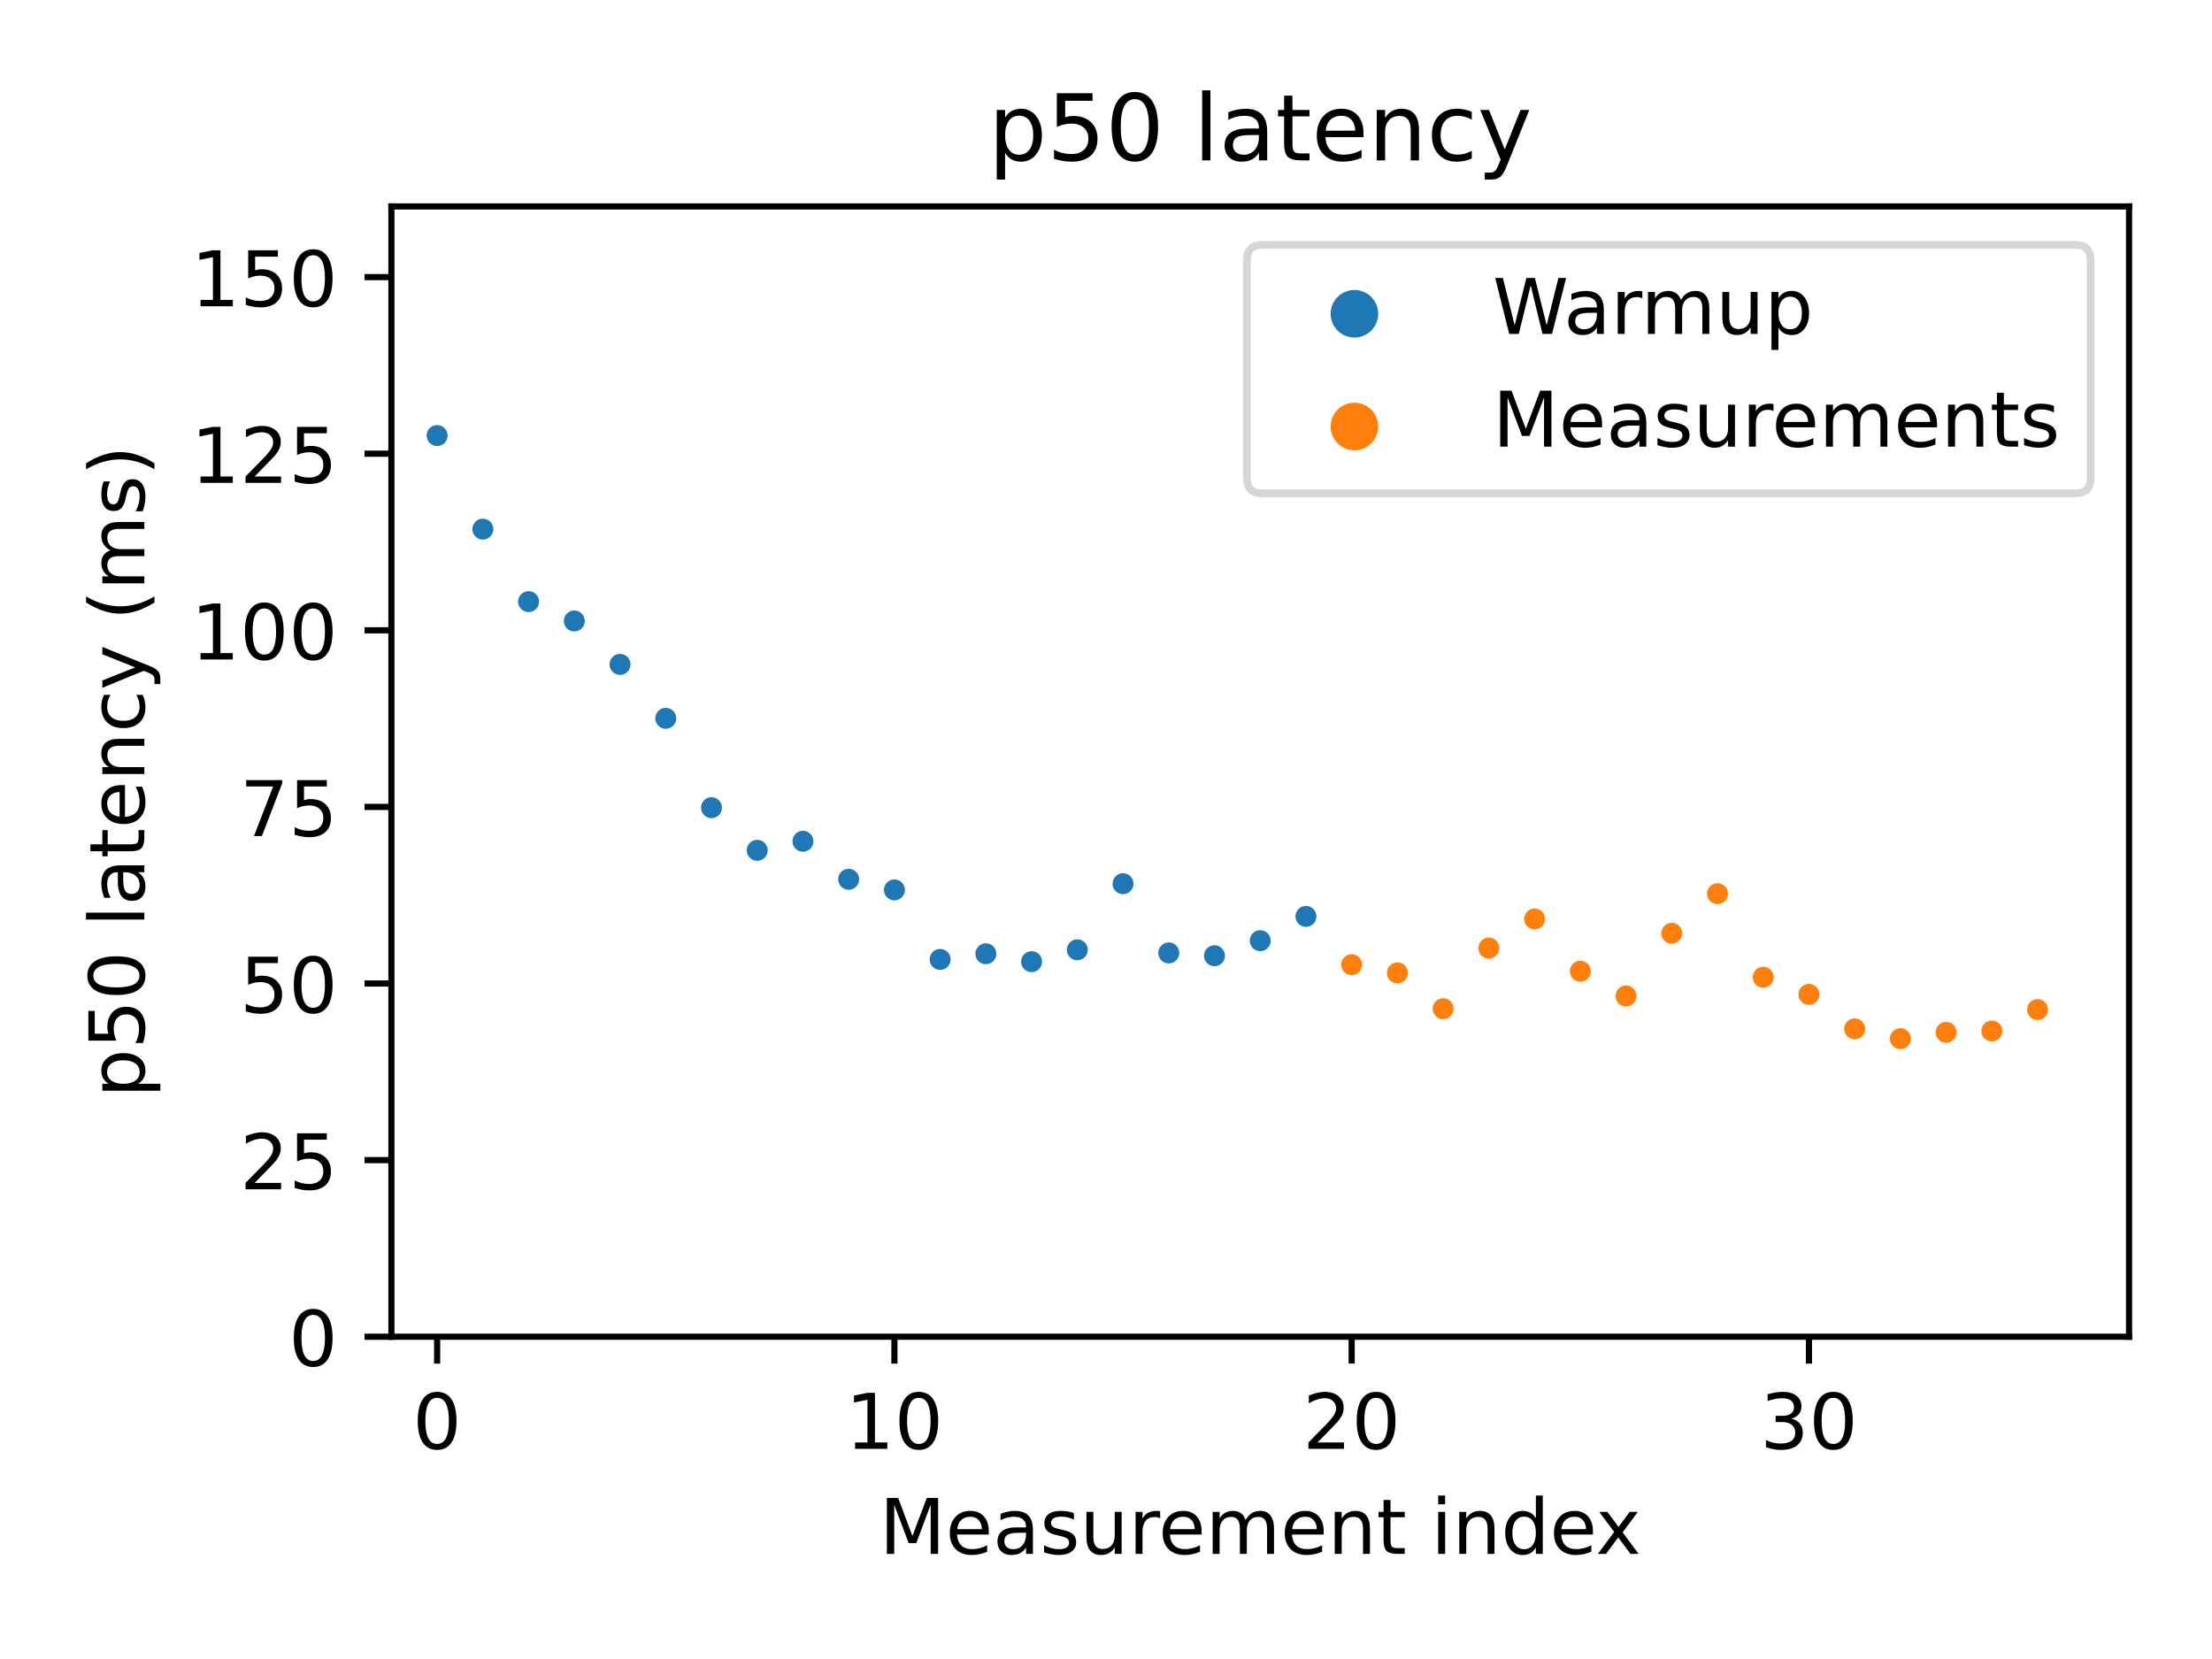
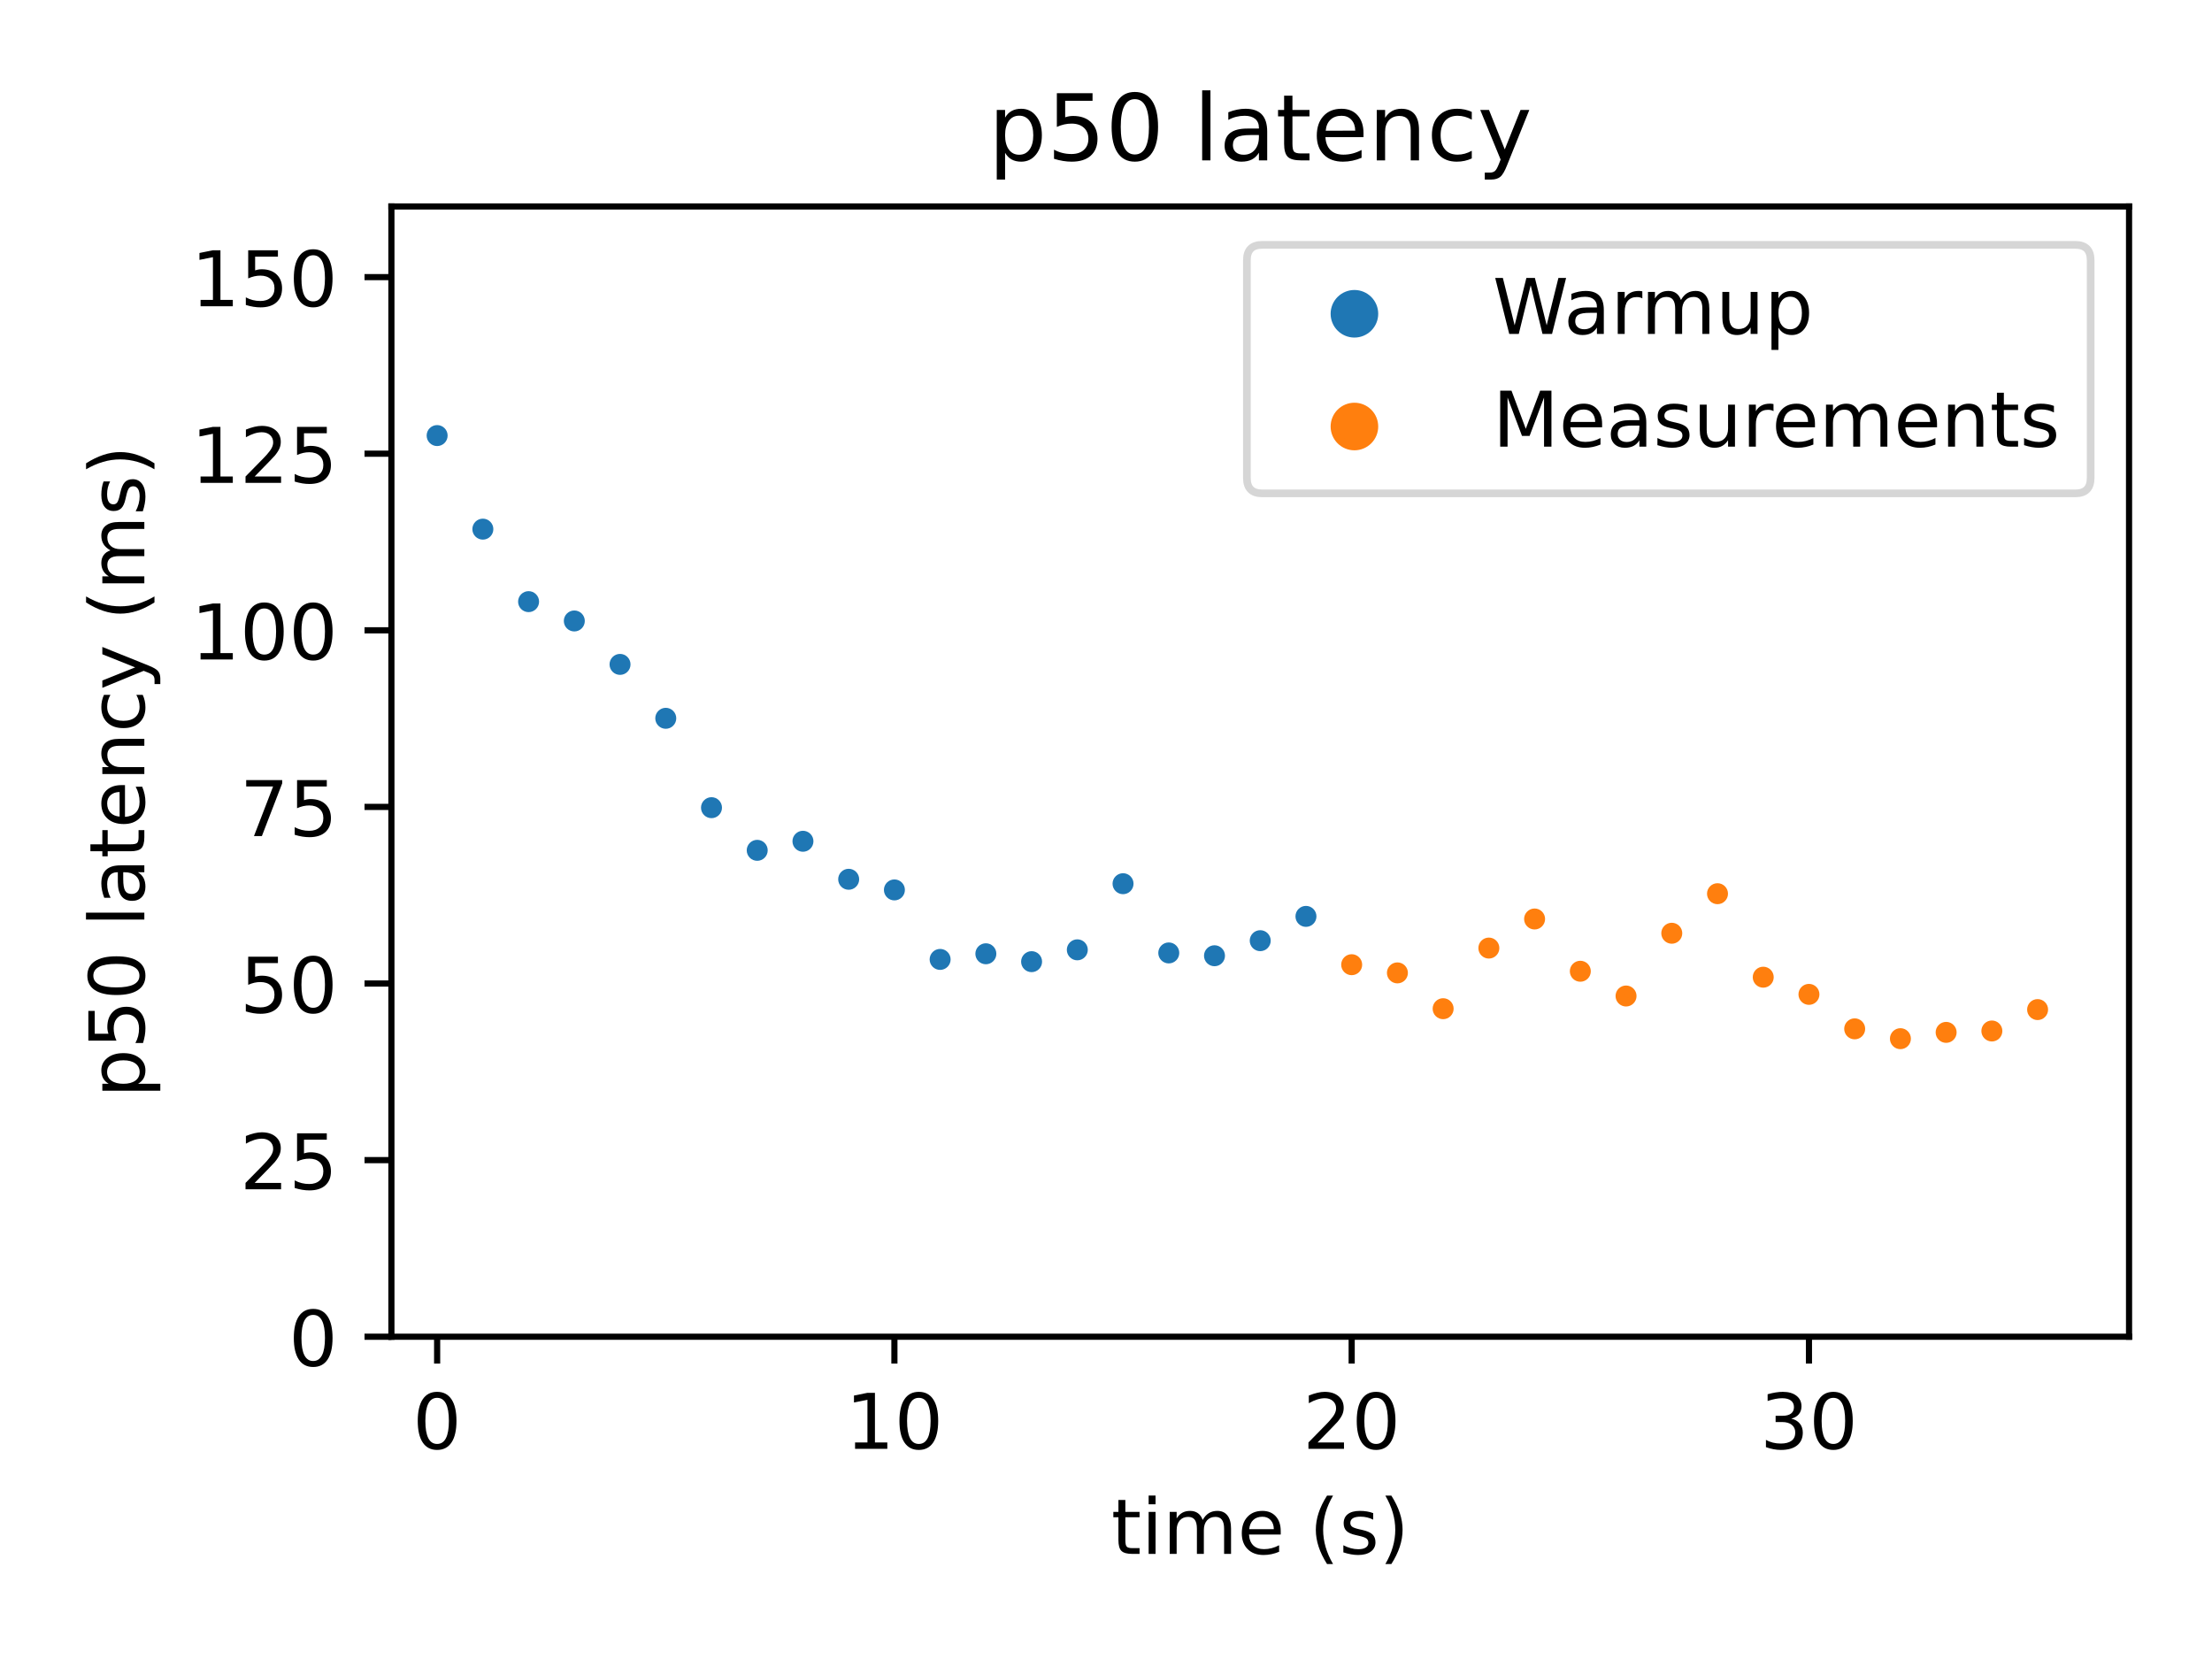
<svg xmlns="http://www.w3.org/2000/svg" xmlns:xlink="http://www.w3.org/1999/xlink" width="288pt" height="216pt" viewBox="0 0 288 216" version="1.1">
  <defs>
    <style type="text/css">*{stroke-linejoin: round; stroke-linecap: butt}</style>
  </defs>
  <g id="figure_1">
    <g id="patch_1">
      <path d="M 0 216  L 288 216  L 288 0  L 0 0  z " style="fill: #ffffff" />
    </g>
    <g id="axes_1">
      <g id="patch_2">
        <path d="M 50.96 174.04  L 277.2 174.04  L 277.2 26.88  L 50.96 26.88  z " style="fill: #ffffff" />
      </g>
      <g id="PathCollection_1">
        <defs>
-           <path id="m3b17e52102" d="M 0 0.866  C 0.23 0.866 0.45 0.775 0.612 0.612  C 0.775 0.45 0.866 0.23 0.866 0  C 0.866 -0.23 0.775 -0.45 0.612 -0.612  C 0.45 -0.775 0.23 -0.866 0 -0.866  C -0.23 -0.866 -0.45 -0.775 -0.612 -0.612  C -0.775 -0.45 -0.866 -0.23 -0.866 0  C -0.866 0.23 -0.775 0.45 -0.612 0.612  C -0.45 0.775 -0.23 0.866 0 0.866  z " style="stroke: #1f77b4" />
+           <path id="mdfd5126b14" d="M 0 0.866  C 0.23 0.866 0.45 0.775 0.612 0.612  C 0.775 0.45 0.866 0.23 0.866 0  C 0.866 -0.23 0.775 -0.45 0.612 -0.612  C 0.45 -0.775 0.23 -0.866 0 -0.866  C -0.23 -0.866 -0.45 -0.775 -0.612 -0.612  C -0.775 -0.45 -0.866 -0.23 -0.866 0  C -0.866 0.23 -0.775 0.45 -0.612 0.612  C -0.45 0.775 -0.23 0.866 0 0.866  z " style="stroke: #1f77b4" />
        </defs>
-         <g clip-path="url(#p3ff5e8c629)">
-           <use xlink:href="#m3b17e52102" x="56.914" y="56.711" style="fill: #1f77b4; stroke: #1f77b4" />
-           <use xlink:href="#m3b17e52102" x="62.867" y="68.893" style="fill: #1f77b4; stroke: #1f77b4" />
-           <use xlink:href="#m3b17e52102" x="68.821" y="78.333" style="fill: #1f77b4; stroke: #1f77b4" />
-           <use xlink:href="#m3b17e52102" x="74.775" y="80.849" style="fill: #1f77b4; stroke: #1f77b4" />
-           <use xlink:href="#m3b17e52102" x="80.728" y="86.503" style="fill: #1f77b4; stroke: #1f77b4" />
-           <use xlink:href="#m3b17e52102" x="86.682" y="93.522" style="fill: #1f77b4; stroke: #1f77b4" />
-           <use xlink:href="#m3b17e52102" x="92.636" y="105.159" style="fill: #1f77b4; stroke: #1f77b4" />
-           <use xlink:href="#m3b17e52102" x="98.589" y="110.712" style="fill: #1f77b4; stroke: #1f77b4" />
-           <use xlink:href="#m3b17e52102" x="104.543" y="109.532" style="fill: #1f77b4; stroke: #1f77b4" />
-           <use xlink:href="#m3b17e52102" x="110.497" y="114.481" style="fill: #1f77b4; stroke: #1f77b4" />
-           <use xlink:href="#m3b17e52102" x="116.451" y="115.866" style="fill: #1f77b4; stroke: #1f77b4" />
-           <use xlink:href="#m3b17e52102" x="122.404" y="124.915" style="fill: #1f77b4; stroke: #1f77b4" />
-           <use xlink:href="#m3b17e52102" x="128.358" y="124.18" style="fill: #1f77b4; stroke: #1f77b4" />
-           <use xlink:href="#m3b17e52102" x="134.312" y="125.207" style="fill: #1f77b4; stroke: #1f77b4" />
-           <use xlink:href="#m3b17e52102" x="140.265" y="123.666" style="fill: #1f77b4; stroke: #1f77b4" />
-           <use xlink:href="#m3b17e52102" x="146.219" y="115.057" style="fill: #1f77b4; stroke: #1f77b4" />
-           <use xlink:href="#m3b17e52102" x="152.173" y="124.071" style="fill: #1f77b4; stroke: #1f77b4" />
-           <use xlink:href="#m3b17e52102" x="158.126" y="124.437" style="fill: #1f77b4; stroke: #1f77b4" />
-           <use xlink:href="#m3b17e52102" x="164.08" y="122.475" style="fill: #1f77b4; stroke: #1f77b4" />
-           <use xlink:href="#m3b17e52102" x="170.034" y="119.312" style="fill: #1f77b4; stroke: #1f77b4" />
+         <g clip-path="url(#p298d612d82)">
+           <use xlink:href="#mdfd5126b14" x="56.914" y="56.711" style="fill: #1f77b4; stroke: #1f77b4" />
+           <use xlink:href="#mdfd5126b14" x="62.867" y="68.893" style="fill: #1f77b4; stroke: #1f77b4" />
+           <use xlink:href="#mdfd5126b14" x="68.821" y="78.333" style="fill: #1f77b4; stroke: #1f77b4" />
+           <use xlink:href="#mdfd5126b14" x="74.775" y="80.849" style="fill: #1f77b4; stroke: #1f77b4" />
+           <use xlink:href="#mdfd5126b14" x="80.728" y="86.503" style="fill: #1f77b4; stroke: #1f77b4" />
+           <use xlink:href="#mdfd5126b14" x="86.682" y="93.522" style="fill: #1f77b4; stroke: #1f77b4" />
+           <use xlink:href="#mdfd5126b14" x="92.636" y="105.159" style="fill: #1f77b4; stroke: #1f77b4" />
+           <use xlink:href="#mdfd5126b14" x="98.589" y="110.712" style="fill: #1f77b4; stroke: #1f77b4" />
+           <use xlink:href="#mdfd5126b14" x="104.543" y="109.532" style="fill: #1f77b4; stroke: #1f77b4" />
+           <use xlink:href="#mdfd5126b14" x="110.497" y="114.481" style="fill: #1f77b4; stroke: #1f77b4" />
+           <use xlink:href="#mdfd5126b14" x="116.451" y="115.866" style="fill: #1f77b4; stroke: #1f77b4" />
+           <use xlink:href="#mdfd5126b14" x="122.404" y="124.915" style="fill: #1f77b4; stroke: #1f77b4" />
+           <use xlink:href="#mdfd5126b14" x="128.358" y="124.18" style="fill: #1f77b4; stroke: #1f77b4" />
+           <use xlink:href="#mdfd5126b14" x="134.312" y="125.207" style="fill: #1f77b4; stroke: #1f77b4" />
+           <use xlink:href="#mdfd5126b14" x="140.265" y="123.666" style="fill: #1f77b4; stroke: #1f77b4" />
+           <use xlink:href="#mdfd5126b14" x="146.219" y="115.057" style="fill: #1f77b4; stroke: #1f77b4" />
+           <use xlink:href="#mdfd5126b14" x="152.173" y="124.071" style="fill: #1f77b4; stroke: #1f77b4" />
+           <use xlink:href="#mdfd5126b14" x="158.126" y="124.437" style="fill: #1f77b4; stroke: #1f77b4" />
+           <use xlink:href="#mdfd5126b14" x="164.08" y="122.475" style="fill: #1f77b4; stroke: #1f77b4" />
+           <use xlink:href="#mdfd5126b14" x="170.034" y="119.312" style="fill: #1f77b4; stroke: #1f77b4" />
        </g>
      </g>
      <g id="PathCollection_2">
        <defs>
-           <path id="m2151d1b7d2" d="M 0 0.866  C 0.23 0.866 0.45 0.775 0.612 0.612  C 0.775 0.45 0.866 0.23 0.866 0  C 0.866 -0.23 0.775 -0.45 0.612 -0.612  C 0.45 -0.775 0.23 -0.866 0 -0.866  C -0.23 -0.866 -0.45 -0.775 -0.612 -0.612  C -0.775 -0.45 -0.866 -0.23 -0.866 0  C -0.866 0.23 -0.775 0.45 -0.612 0.612  C -0.45 0.775 -0.23 0.866 0 0.866  z " style="stroke: #ff7f0e" />
+           <path id="mf6ef83a5e1" d="M 0 0.866  C 0.23 0.866 0.45 0.775 0.612 0.612  C 0.775 0.45 0.866 0.23 0.866 0  C 0.866 -0.23 0.775 -0.45 0.612 -0.612  C 0.45 -0.775 0.23 -0.866 0 -0.866  C -0.23 -0.866 -0.45 -0.775 -0.612 -0.612  C -0.775 -0.45 -0.866 -0.23 -0.866 0  C -0.866 0.23 -0.775 0.45 -0.612 0.612  C -0.45 0.775 -0.23 0.866 0 0.866  z " style="stroke: #ff7f0e" />
        </defs>
-         <g clip-path="url(#p3ff5e8c629)">
-           <use xlink:href="#m2151d1b7d2" x="175.987" y="125.603" style="fill: #ff7f0e; stroke: #ff7f0e" />
-           <use xlink:href="#m2151d1b7d2" x="181.941" y="126.669" style="fill: #ff7f0e; stroke: #ff7f0e" />
-           <use xlink:href="#m2151d1b7d2" x="187.895" y="131.332" style="fill: #ff7f0e; stroke: #ff7f0e" />
-           <use xlink:href="#m2151d1b7d2" x="193.848" y="123.439" style="fill: #ff7f0e; stroke: #ff7f0e" />
-           <use xlink:href="#m2151d1b7d2" x="199.802" y="119.651" style="fill: #ff7f0e; stroke: #ff7f0e" />
-           <use xlink:href="#m2151d1b7d2" x="205.756" y="126.456" style="fill: #ff7f0e; stroke: #ff7f0e" />
-           <use xlink:href="#m2151d1b7d2" x="211.709" y="129.679" style="fill: #ff7f0e; stroke: #ff7f0e" />
-           <use xlink:href="#m2151d1b7d2" x="217.663" y="121.508" style="fill: #ff7f0e; stroke: #ff7f0e" />
-           <use xlink:href="#m2151d1b7d2" x="223.617" y="116.359" style="fill: #ff7f0e; stroke: #ff7f0e" />
-           <use xlink:href="#m2151d1b7d2" x="229.571" y="127.229" style="fill: #ff7f0e; stroke: #ff7f0e" />
-           <use xlink:href="#m2151d1b7d2" x="235.524" y="129.466" style="fill: #ff7f0e; stroke: #ff7f0e" />
-           <use xlink:href="#m2151d1b7d2" x="241.478" y="133.954" style="fill: #ff7f0e; stroke: #ff7f0e" />
-           <use xlink:href="#m2151d1b7d2" x="247.432" y="135.235" style="fill: #ff7f0e; stroke: #ff7f0e" />
-           <use xlink:href="#m2151d1b7d2" x="253.385" y="134.414" style="fill: #ff7f0e; stroke: #ff7f0e" />
-           <use xlink:href="#m2151d1b7d2" x="259.339" y="134.234" style="fill: #ff7f0e; stroke: #ff7f0e" />
-           <use xlink:href="#m2151d1b7d2" x="265.293" y="131.447" style="fill: #ff7f0e; stroke: #ff7f0e" />
+         <g clip-path="url(#p298d612d82)">
+           <use xlink:href="#mf6ef83a5e1" x="175.987" y="125.603" style="fill: #ff7f0e; stroke: #ff7f0e" />
+           <use xlink:href="#mf6ef83a5e1" x="181.941" y="126.669" style="fill: #ff7f0e; stroke: #ff7f0e" />
+           <use xlink:href="#mf6ef83a5e1" x="187.895" y="131.332" style="fill: #ff7f0e; stroke: #ff7f0e" />
+           <use xlink:href="#mf6ef83a5e1" x="193.848" y="123.439" style="fill: #ff7f0e; stroke: #ff7f0e" />
+           <use xlink:href="#mf6ef83a5e1" x="199.802" y="119.651" style="fill: #ff7f0e; stroke: #ff7f0e" />
+           <use xlink:href="#mf6ef83a5e1" x="205.756" y="126.456" style="fill: #ff7f0e; stroke: #ff7f0e" />
+           <use xlink:href="#mf6ef83a5e1" x="211.709" y="129.679" style="fill: #ff7f0e; stroke: #ff7f0e" />
+           <use xlink:href="#mf6ef83a5e1" x="217.663" y="121.508" style="fill: #ff7f0e; stroke: #ff7f0e" />
+           <use xlink:href="#mf6ef83a5e1" x="223.617" y="116.359" style="fill: #ff7f0e; stroke: #ff7f0e" />
+           <use xlink:href="#mf6ef83a5e1" x="229.571" y="127.229" style="fill: #ff7f0e; stroke: #ff7f0e" />
+           <use xlink:href="#mf6ef83a5e1" x="235.524" y="129.466" style="fill: #ff7f0e; stroke: #ff7f0e" />
+           <use xlink:href="#mf6ef83a5e1" x="241.478" y="133.954" style="fill: #ff7f0e; stroke: #ff7f0e" />
+           <use xlink:href="#mf6ef83a5e1" x="247.432" y="135.235" style="fill: #ff7f0e; stroke: #ff7f0e" />
+           <use xlink:href="#mf6ef83a5e1" x="253.385" y="134.414" style="fill: #ff7f0e; stroke: #ff7f0e" />
+           <use xlink:href="#mf6ef83a5e1" x="259.339" y="134.234" style="fill: #ff7f0e; stroke: #ff7f0e" />
+           <use xlink:href="#mf6ef83a5e1" x="265.293" y="131.447" style="fill: #ff7f0e; stroke: #ff7f0e" />
        </g>
      </g>
      <g id="matplotlib.axis_1">
        <g id="xtick_1">
          <g id="line2d_1">
            <defs>
-               <path id="m75a2a1aba3" d="M 0 0  L 0 3.5  " style="stroke: #000000; stroke-width: 0.8" />
-             </defs>
-             <g>
-               <use xlink:href="#m75a2a1aba3" x="56.914" y="174.04" style="stroke: #000000; stroke-width: 0.8" />
+               <path id="mc03b2726e6" d="M 0 0  L 0 3.5  " style="stroke: #000000; stroke-width: 0.8" />
+             </defs>
+             <g>
+               <use xlink:href="#mc03b2726e6" x="56.914" y="174.04" style="stroke: #000000; stroke-width: 0.8" />
            </g>
          </g>
          <g id="text_1">
            <g transform="translate(53.73243 188.6384) scale(0.1 -0.1)">
              <defs>
                <path id="DejaVuSans-30" d="M 2034 4250  Q 1547 4250 1301 3770  Q 1056 3291 1056 2328  Q 1056 1369 1301 889  Q 1547 409 2034 409  Q 2525 409 2770 889  Q 3016 1369 3016 2328  Q 3016 3291 2770 3770  Q 2525 4250 2034 4250  z M 2034 4750  Q 2819 4750 3233 4129  Q 3647 3509 3647 2328  Q 3647 1150 3233 529  Q 2819 -91 2034 -91  Q 1250 -91 836 529  Q 422 1150 422 2328  Q 422 3509 836 4129  Q 1250 4750 2034 4750  z " transform="scale(0.015625)" />
              </defs>
              <use xlink:href="#DejaVuSans-30" />
            </g>
          </g>
        </g>
        <g id="xtick_2">
          <g id="line2d_2">
            <g>
-               <use xlink:href="#m75a2a1aba3" x="116.451" y="174.04" style="stroke: #000000; stroke-width: 0.8" />
+               <use xlink:href="#mc03b2726e6" x="116.451" y="174.04" style="stroke: #000000; stroke-width: 0.8" />
            </g>
          </g>
          <g id="text_2">
            <g transform="translate(110.088 188.6384) scale(0.1 -0.1)">
              <defs>
                <path id="DejaVuSans-31" d="M 794 531  L 1825 531  L 1825 4091  L 703 3866  L 703 4441  L 1819 4666  L 2450 4666  L 2450 531  L 3481 531  L 3481 0  L 794 0  L 794 531  z " transform="scale(0.015625)" />
              </defs>
              <use xlink:href="#DejaVuSans-31" />
              <use xlink:href="#DejaVuSans-30" x="63.623" />
            </g>
          </g>
        </g>
        <g id="xtick_3">
          <g id="line2d_3">
            <g>
-               <use xlink:href="#m75a2a1aba3" x="175.987" y="174.04" style="stroke: #000000; stroke-width: 0.8" />
+               <use xlink:href="#mc03b2726e6" x="175.987" y="174.04" style="stroke: #000000; stroke-width: 0.8" />
            </g>
          </g>
          <g id="text_3">
            <g transform="translate(169.6249 188.6384) scale(0.1 -0.1)">
              <defs>
                <path id="DejaVuSans-32" d="M 1228 531  L 3431 531  L 3431 0  L 469 0  L 469 531  Q 828 903 1448 1529  Q 2069 2156 2228 2338  Q 2531 2678 2651 2914  Q 2772 3150 2772 3378  Q 2772 3750 2511 3984  Q 2250 4219 1831 4219  Q 1534 4219 1204 4116  Q 875 4013 500 3803  L 500 4441  Q 881 4594 1212 4672  Q 1544 4750 1819 4750  Q 2544 4750 2975 4387  Q 3406 4025 3406 3419  Q 3406 3131 3298 2873  Q 3191 2616 2906 2266  Q 2828 2175 2409 1742  Q 1991 1309 1228 531  z " transform="scale(0.015625)" />
              </defs>
              <use xlink:href="#DejaVuSans-32" />
              <use xlink:href="#DejaVuSans-30" x="63.623" />
            </g>
          </g>
        </g>
        <g id="xtick_4">
          <g id="line2d_4">
            <g>
-               <use xlink:href="#m75a2a1aba3" x="235.524" y="174.04" style="stroke: #000000; stroke-width: 0.8" />
+               <use xlink:href="#mc03b2726e6" x="235.524" y="174.04" style="stroke: #000000; stroke-width: 0.8" />
            </g>
          </g>
          <g id="text_4">
            <g transform="translate(229.1617 188.6384) scale(0.1 -0.1)">
              <defs>
                <path id="DejaVuSans-33" d="M 2597 2516  Q 3050 2419 3304 2112  Q 3559 1806 3559 1356  Q 3559 666 3084 287  Q 2609 -91 1734 -91  Q 1441 -91 1130 -33  Q 819 25 488 141  L 488 750  Q 750 597 1062 519  Q 1375 441 1716 441  Q 2309 441 2620 675  Q 2931 909 2931 1356  Q 2931 1769 2642 2001  Q 2353 2234 1838 2234  L 1294 2234  L 1294 2753  L 1863 2753  Q 2328 2753 2575 2939  Q 2822 3125 2822 3475  Q 2822 3834 2567 4026  Q 2313 4219 1838 4219  Q 1578 4219 1281 4162  Q 984 4106 628 3988  L 628 4550  Q 988 4650 1302 4700  Q 1616 4750 1894 4750  Q 2613 4750 3031 4423  Q 3450 4097 3450 3541  Q 3450 3153 3228 2886  Q 3006 2619 2597 2516  z " transform="scale(0.015625)" />
              </defs>
              <use xlink:href="#DejaVuSans-33" />
              <use xlink:href="#DejaVuSans-30" x="63.623" />
            </g>
          </g>
        </g>
        <g id="text_5">
-           <g transform="translate(114.487 202.3166) scale(0.1 -0.1)">
-             <defs>
-               <path id="DejaVuSans-4d" d="M 628 4666  L 1569 4666  L 2759 1491  L 3956 4666  L 4897 4666  L 4897 0  L 4281 0  L 4281 4097  L 3078 897  L 2444 897  L 1241 4097  L 1241 0  L 628 0  L 628 4666  z " transform="scale(0.015625)" />
+           <g transform="translate(144.6886 202.3166) scale(0.1 -0.1)">
+             <defs>
+               <path id="DejaVuSans-74" d="M 1172 4494  L 1172 3500  L 2356 3500  L 2356 3053  L 1172 3053  L 1172 1153  Q 1172 725 1289 603  Q 1406 481 1766 481  L 2356 481  L 2356 0  L 1766 0  Q 1100 0 847 248  Q 594 497 594 1153  L 594 3053  L 172 3053  L 172 3500  L 594 3500  L 594 4494  L 1172 4494  z " transform="scale(0.015625)" />
+               <path id="DejaVuSans-69" d="M 603 3500  L 1178 3500  L 1178 0  L 603 0  L 603 3500  z M 603 4863  L 1178 4863  L 1178 4134  L 603 4134  L 603 4863  z " transform="scale(0.015625)" />
+               <path id="DejaVuSans-6d" d="M 3328 2828  Q 3544 3216 3844 3400  Q 4144 3584 4550 3584  Q 5097 3584 5394 3201  Q 5691 2819 5691 2113  L 5691 0  L 5113 0  L 5113 2094  Q 5113 2597 4934 2840  Q 4756 3084 4391 3084  Q 3944 3084 3684 2787  Q 3425 2491 3425 1978  L 3425 0  L 2847 0  L 2847 2094  Q 2847 2600 2669 2842  Q 2491 3084 2119 3084  Q 1678 3084 1418 2786  Q 1159 2488 1159 1978  L 1159 0  L 581 0  L 581 3500  L 1159 3500  L 1159 2956  Q 1356 3278 1631 3431  Q 1906 3584 2284 3584  Q 2666 3584 2933 3390  Q 3200 3197 3328 2828  z " transform="scale(0.015625)" />
              <path id="DejaVuSans-65" d="M 3597 1894  L 3597 1613  L 953 1613  Q 991 1019 1311 708  Q 1631 397 2203 397  Q 2534 397 2845 478  Q 3156 559 3463 722  L 3463 178  Q 3153 47 2828 -22  Q 2503 -91 2169 -91  Q 1331 -91 842 396  Q 353 884 353 1716  Q 353 2575 817 3079  Q 1281 3584 2069 3584  Q 2775 3584 3186 3129  Q 3597 2675 3597 1894  z M 3022 2063  Q 3016 2534 2758 2815  Q 2500 3097 2075 3097  Q 1594 3097 1305 2825  Q 1016 2553 972 2059  L 3022 2063  z " transform="scale(0.015625)" />
-               <path id="DejaVuSans-61" d="M 2194 1759  Q 1497 1759 1228 1600  Q 959 1441 959 1056  Q 959 750 1161 570  Q 1363 391 1709 391  Q 2188 391 2477 730  Q 2766 1069 2766 1631  L 2766 1759  L 2194 1759  z M 3341 1997  L 3341 0  L 2766 0  L 2766 531  Q 2569 213 2275 61  Q 1981 -91 1556 -91  Q 1019 -91 701 211  Q 384 513 384 1019  Q 384 1609 779 1909  Q 1175 2209 1959 2209  L 2766 2209  L 2766 2266  Q 2766 2663 2505 2880  Q 2244 3097 1772 3097  Q 1472 3097 1187 3025  Q 903 2953 641 2809  L 641 3341  Q 956 3463 1253 3523  Q 1550 3584 1831 3584  Q 2591 3584 2966 3190  Q 3341 2797 3341 1997  z " transform="scale(0.015625)" />
+               <path id="DejaVuSans-20" transform="scale(0.015625)" />
+               <path id="DejaVuSans-28" d="M 1984 4856  Q 1566 4138 1362 3434  Q 1159 2731 1159 2009  Q 1159 1288 1364 580  Q 1569 -128 1984 -844  L 1484 -844  Q 1016 -109 783 600  Q 550 1309 550 2009  Q 550 2706 781 3412  Q 1013 4119 1484 4856  L 1984 4856  z " transform="scale(0.015625)" />
              <path id="DejaVuSans-73" d="M 2834 3397  L 2834 2853  Q 2591 2978 2328 3040  Q 2066 3103 1784 3103  Q 1356 3103 1142 2972  Q 928 2841 928 2578  Q 928 2378 1081 2264  Q 1234 2150 1697 2047  L 1894 2003  Q 2506 1872 2764 1633  Q 3022 1394 3022 966  Q 3022 478 2636 193  Q 2250 -91 1575 -91  Q 1294 -91 989 -36  Q 684 19 347 128  L 347 722  Q 666 556 975 473  Q 1284 391 1588 391  Q 1994 391 2212 530  Q 2431 669 2431 922  Q 2431 1156 2273 1281  Q 2116 1406 1581 1522  L 1381 1569  Q 847 1681 609 1914  Q 372 2147 372 2553  Q 372 3047 722 3315  Q 1072 3584 1716 3584  Q 2034 3584 2315 3537  Q 2597 3491 2834 3397  z " transform="scale(0.015625)" />
-               <path id="DejaVuSans-75" d="M 544 1381  L 544 3500  L 1119 3500  L 1119 1403  Q 1119 906 1312 657  Q 1506 409 1894 409  Q 2359 409 2629 706  Q 2900 1003 2900 1516  L 2900 3500  L 3475 3500  L 3475 0  L 2900 0  L 2900 538  Q 2691 219 2414 64  Q 2138 -91 1772 -91  Q 1169 -91 856 284  Q 544 659 544 1381  z M 1991 3584  L 1991 3584  z " transform="scale(0.015625)" />
-               <path id="DejaVuSans-72" d="M 2631 2963  Q 2534 3019 2420 3045  Q 2306 3072 2169 3072  Q 1681 3072 1420 2755  Q 1159 2438 1159 1844  L 1159 0  L 581 0  L 581 3500  L 1159 3500  L 1159 2956  Q 1341 3275 1631 3429  Q 1922 3584 2338 3584  Q 2397 3584 2469 3576  Q 2541 3569 2628 3553  L 2631 2963  z " transform="scale(0.015625)" />
-               <path id="DejaVuSans-6d" d="M 3328 2828  Q 3544 3216 3844 3400  Q 4144 3584 4550 3584  Q 5097 3584 5394 3201  Q 5691 2819 5691 2113  L 5691 0  L 5113 0  L 5113 2094  Q 5113 2597 4934 2840  Q 4756 3084 4391 3084  Q 3944 3084 3684 2787  Q 3425 2491 3425 1978  L 3425 0  L 2847 0  L 2847 2094  Q 2847 2600 2669 2842  Q 2491 3084 2119 3084  Q 1678 3084 1418 2786  Q 1159 2488 1159 1978  L 1159 0  L 581 0  L 581 3500  L 1159 3500  L 1159 2956  Q 1356 3278 1631 3431  Q 1906 3584 2284 3584  Q 2666 3584 2933 3390  Q 3200 3197 3328 2828  z " transform="scale(0.015625)" />
-               <path id="DejaVuSans-6e" d="M 3513 2113  L 3513 0  L 2938 0  L 2938 2094  Q 2938 2591 2744 2837  Q 2550 3084 2163 3084  Q 1697 3084 1428 2787  Q 1159 2491 1159 1978  L 1159 0  L 581 0  L 581 3500  L 1159 3500  L 1159 2956  Q 1366 3272 1645 3428  Q 1925 3584 2291 3584  Q 2894 3584 3203 3211  Q 3513 2838 3513 2113  z " transform="scale(0.015625)" />
-               <path id="DejaVuSans-74" d="M 1172 4494  L 1172 3500  L 2356 3500  L 2356 3053  L 1172 3053  L 1172 1153  Q 1172 725 1289 603  Q 1406 481 1766 481  L 2356 481  L 2356 0  L 1766 0  Q 1100 0 847 248  Q 594 497 594 1153  L 594 3053  L 172 3053  L 172 3500  L 594 3500  L 594 4494  L 1172 4494  z " transform="scale(0.015625)" />
-               <path id="DejaVuSans-20" transform="scale(0.015625)" />
-               <path id="DejaVuSans-69" d="M 603 3500  L 1178 3500  L 1178 0  L 603 0  L 603 3500  z M 603 4863  L 1178 4863  L 1178 4134  L 603 4134  L 603 4863  z " transform="scale(0.015625)" />
-               <path id="DejaVuSans-64" d="M 2906 2969  L 2906 4863  L 3481 4863  L 3481 0  L 2906 0  L 2906 525  Q 2725 213 2448 61  Q 2172 -91 1784 -91  Q 1150 -91 751 415  Q 353 922 353 1747  Q 353 2572 751 3078  Q 1150 3584 1784 3584  Q 2172 3584 2448 3432  Q 2725 3281 2906 2969  z M 947 1747  Q 947 1113 1208 752  Q 1469 391 1925 391  Q 2381 391 2643 752  Q 2906 1113 2906 1747  Q 2906 2381 2643 2742  Q 2381 3103 1925 3103  Q 1469 3103 1208 2742  Q 947 2381 947 1747  z " transform="scale(0.015625)" />
-               <path id="DejaVuSans-78" d="M 3513 3500  L 2247 1797  L 3578 0  L 2900 0  L 1881 1375  L 863 0  L 184 0  L 1544 1831  L 300 3500  L 978 3500  L 1906 2253  L 2834 3500  L 3513 3500  z " transform="scale(0.015625)" />
-             </defs>
-             <use xlink:href="#DejaVuSans-4d" />
-             <use xlink:href="#DejaVuSans-65" x="86.279" />
-             <use xlink:href="#DejaVuSans-61" x="147.803" />
-             <use xlink:href="#DejaVuSans-73" x="209.082" />
-             <use xlink:href="#DejaVuSans-75" x="261.182" />
-             <use xlink:href="#DejaVuSans-72" x="324.561" />
-             <use xlink:href="#DejaVuSans-65" x="363.424" />
-             <use xlink:href="#DejaVuSans-6d" x="424.947" />
-             <use xlink:href="#DejaVuSans-65" x="522.359" />
-             <use xlink:href="#DejaVuSans-6e" x="583.883" />
-             <use xlink:href="#DejaVuSans-74" x="647.262" />
-             <use xlink:href="#DejaVuSans-20" x="686.471" />
-             <use xlink:href="#DejaVuSans-69" x="718.258" />
-             <use xlink:href="#DejaVuSans-6e" x="746.041" />
-             <use xlink:href="#DejaVuSans-64" x="809.42" />
-             <use xlink:href="#DejaVuSans-65" x="872.896" />
-             <use xlink:href="#DejaVuSans-78" x="932.67" />
+               <path id="DejaVuSans-29" d="M 513 4856  L 1013 4856  Q 1481 4119 1714 3412  Q 1947 2706 1947 2009  Q 1947 1309 1714 600  Q 1481 -109 1013 -844  L 513 -844  Q 928 -128 1133 580  Q 1338 1288 1338 2009  Q 1338 2731 1133 3434  Q 928 4138 513 4856  z " transform="scale(0.015625)" />
+             </defs>
+             <use xlink:href="#DejaVuSans-74" />
+             <use xlink:href="#DejaVuSans-69" x="39.209" />
+             <use xlink:href="#DejaVuSans-6d" x="66.992" />
+             <use xlink:href="#DejaVuSans-65" x="164.404" />
+             <use xlink:href="#DejaVuSans-20" x="225.928" />
+             <use xlink:href="#DejaVuSans-28" x="257.715" />
+             <use xlink:href="#DejaVuSans-73" x="296.729" />
+             <use xlink:href="#DejaVuSans-29" x="348.828" />
          </g>
        </g>
      </g>
      <g id="matplotlib.axis_2">
        <g id="ytick_1">
          <g id="line2d_5">
            <defs>
-               <path id="m4a3d48d6b3" d="M 0 0  L -3.5 0  " style="stroke: #000000; stroke-width: 0.8" />
-             </defs>
-             <g>
-               <use xlink:href="#m4a3d48d6b3" x="50.96" y="174.04" style="stroke: #000000; stroke-width: 0.8" />
+               <path id="mfc7966c907" d="M 0 0  L -3.5 0  " style="stroke: #000000; stroke-width: 0.8" />
+             </defs>
+             <g>
+               <use xlink:href="#mfc7966c907" x="50.96" y="174.04" style="stroke: #000000; stroke-width: 0.8" />
            </g>
          </g>
          <g id="text_6">
            <g transform="translate(37.5975 177.8392) scale(0.1 -0.1)">
              <use xlink:href="#DejaVuSans-30" />
            </g>
          </g>
        </g>
        <g id="ytick_2">
          <g id="line2d_6">
            <g>
-               <use xlink:href="#m4a3d48d6b3" x="50.96" y="151.046" style="stroke: #000000; stroke-width: 0.8" />
+               <use xlink:href="#mfc7966c907" x="50.96" y="151.046" style="stroke: #000000; stroke-width: 0.8" />
            </g>
          </g>
          <g id="text_7">
            <g transform="translate(31.235 154.8455) scale(0.1 -0.1)">
              <defs>
                <path id="DejaVuSans-35" d="M 691 4666  L 3169 4666  L 3169 4134  L 1269 4134  L 1269 2991  Q 1406 3038 1543 3061  Q 1681 3084 1819 3084  Q 2600 3084 3056 2656  Q 3513 2228 3513 1497  Q 3513 744 3044 326  Q 2575 -91 1722 -91  Q 1428 -91 1123 -41  Q 819 9 494 109  L 494 744  Q 775 591 1075 516  Q 1375 441 1709 441  Q 2250 441 2565 725  Q 2881 1009 2881 1497  Q 2881 1984 2565 2268  Q 2250 2553 1709 2553  Q 1456 2553 1204 2497  Q 953 2441 691 2322  L 691 4666  z " transform="scale(0.015625)" />
              </defs>
              <use xlink:href="#DejaVuSans-32" />
              <use xlink:href="#DejaVuSans-35" x="63.623" />
            </g>
          </g>
        </g>
        <g id="ytick_3">
          <g id="line2d_7">
            <g>
-               <use xlink:href="#m4a3d48d6b3" x="50.96" y="128.053" style="stroke: #000000; stroke-width: 0.8" />
+               <use xlink:href="#mfc7966c907" x="50.96" y="128.053" style="stroke: #000000; stroke-width: 0.8" />
            </g>
          </g>
          <g id="text_8">
            <g transform="translate(31.235 131.8517) scale(0.1 -0.1)">
              <use xlink:href="#DejaVuSans-35" />
              <use xlink:href="#DejaVuSans-30" x="63.623" />
            </g>
          </g>
        </g>
        <g id="ytick_4">
          <g id="line2d_8">
            <g>
-               <use xlink:href="#m4a3d48d6b3" x="50.96" y="105.059" style="stroke: #000000; stroke-width: 0.8" />
+               <use xlink:href="#mfc7966c907" x="50.96" y="105.059" style="stroke: #000000; stroke-width: 0.8" />
            </g>
          </g>
          <g id="text_9">
            <g transform="translate(31.235 108.858) scale(0.1 -0.1)">
              <defs>
                <path id="DejaVuSans-37" d="M 525 4666  L 3525 4666  L 3525 4397  L 1831 0  L 1172 0  L 2766 4134  L 525 4134  L 525 4666  z " transform="scale(0.015625)" />
              </defs>
              <use xlink:href="#DejaVuSans-37" />
              <use xlink:href="#DejaVuSans-35" x="63.623" />
            </g>
          </g>
        </g>
        <g id="ytick_5">
          <g id="line2d_9">
            <g>
-               <use xlink:href="#m4a3d48d6b3" x="50.96" y="82.065" style="stroke: #000000; stroke-width: 0.8" />
+               <use xlink:href="#mfc7966c907" x="50.96" y="82.065" style="stroke: #000000; stroke-width: 0.8" />
            </g>
          </g>
          <g id="text_10">
            <g transform="translate(24.8725 85.86422) scale(0.1 -0.1)">
              <use xlink:href="#DejaVuSans-31" />
              <use xlink:href="#DejaVuSans-30" x="63.623" />
              <use xlink:href="#DejaVuSans-30" x="127.246" />
            </g>
          </g>
        </g>
        <g id="ytick_6">
          <g id="line2d_10">
            <g>
-               <use xlink:href="#m4a3d48d6b3" x="50.96" y="59.071" style="stroke: #000000; stroke-width: 0.8" />
+               <use xlink:href="#mfc7966c907" x="50.96" y="59.071" style="stroke: #000000; stroke-width: 0.8" />
            </g>
          </g>
          <g id="text_11">
            <g transform="translate(24.8725 62.87047) scale(0.1 -0.1)">
              <use xlink:href="#DejaVuSans-31" />
              <use xlink:href="#DejaVuSans-32" x="63.623" />
              <use xlink:href="#DejaVuSans-35" x="127.246" />
            </g>
          </g>
        </g>
        <g id="ytick_7">
          <g id="line2d_11">
            <g>
-               <use xlink:href="#m4a3d48d6b3" x="50.96" y="36.078" style="stroke: #000000; stroke-width: 0.8" />
+               <use xlink:href="#mfc7966c907" x="50.96" y="36.078" style="stroke: #000000; stroke-width: 0.8" />
            </g>
          </g>
          <g id="text_12">
            <g transform="translate(24.8725 39.87672) scale(0.1 -0.1)">
              <use xlink:href="#DejaVuSans-31" />
              <use xlink:href="#DejaVuSans-35" x="63.623" />
              <use xlink:href="#DejaVuSans-30" x="127.246" />
            </g>
          </g>
        </g>
        <g id="text_13">
          <g transform="translate(18.79281 142.9186) rotate(-90) scale(0.1 -0.1)">
            <defs>
              <path id="DejaVuSans-70" d="M 1159 525  L 1159 -1331  L 581 -1331  L 581 3500  L 1159 3500  L 1159 2969  Q 1341 3281 1617 3432  Q 1894 3584 2278 3584  Q 2916 3584 3314 3078  Q 3713 2572 3713 1747  Q 3713 922 3314 415  Q 2916 -91 2278 -91  Q 1894 -91 1617 61  Q 1341 213 1159 525  z M 3116 1747  Q 3116 2381 2855 2742  Q 2594 3103 2138 3103  Q 1681 3103 1420 2742  Q 1159 2381 1159 1747  Q 1159 1113 1420 752  Q 1681 391 2138 391  Q 2594 391 2855 752  Q 3116 1113 3116 1747  z " transform="scale(0.015625)" />
              <path id="DejaVuSans-6c" d="M 603 4863  L 1178 4863  L 1178 0  L 603 0  L 603 4863  z " transform="scale(0.015625)" />
+               <path id="DejaVuSans-61" d="M 2194 1759  Q 1497 1759 1228 1600  Q 959 1441 959 1056  Q 959 750 1161 570  Q 1363 391 1709 391  Q 2188 391 2477 730  Q 2766 1069 2766 1631  L 2766 1759  L 2194 1759  z M 3341 1997  L 3341 0  L 2766 0  L 2766 531  Q 2569 213 2275 61  Q 1981 -91 1556 -91  Q 1019 -91 701 211  Q 384 513 384 1019  Q 384 1609 779 1909  Q 1175 2209 1959 2209  L 2766 2209  L 2766 2266  Q 2766 2663 2505 2880  Q 2244 3097 1772 3097  Q 1472 3097 1187 3025  Q 903 2953 641 2809  L 641 3341  Q 956 3463 1253 3523  Q 1550 3584 1831 3584  Q 2591 3584 2966 3190  Q 3341 2797 3341 1997  z " transform="scale(0.015625)" />
+               <path id="DejaVuSans-6e" d="M 3513 2113  L 3513 0  L 2938 0  L 2938 2094  Q 2938 2591 2744 2837  Q 2550 3084 2163 3084  Q 1697 3084 1428 2787  Q 1159 2491 1159 1978  L 1159 0  L 581 0  L 581 3500  L 1159 3500  L 1159 2956  Q 1366 3272 1645 3428  Q 1925 3584 2291 3584  Q 2894 3584 3203 3211  Q 3513 2838 3513 2113  z " transform="scale(0.015625)" />
              <path id="DejaVuSans-63" d="M 3122 3366  L 3122 2828  Q 2878 2963 2633 3030  Q 2388 3097 2138 3097  Q 1578 3097 1268 2742  Q 959 2388 959 1747  Q 959 1106 1268 751  Q 1578 397 2138 397  Q 2388 397 2633 464  Q 2878 531 3122 666  L 3122 134  Q 2881 22 2623 -34  Q 2366 -91 2075 -91  Q 1284 -91 818 406  Q 353 903 353 1747  Q 353 2603 823 3093  Q 1294 3584 2113 3584  Q 2378 3584 2631 3529  Q 2884 3475 3122 3366  z " transform="scale(0.015625)" />
              <path id="DejaVuSans-79" d="M 2059 -325  Q 1816 -950 1584 -1140  Q 1353 -1331 966 -1331  L 506 -1331  L 506 -850  L 844 -850  Q 1081 -850 1212 -737  Q 1344 -625 1503 -206  L 1606 56  L 191 3500  L 800 3500  L 1894 763  L 2988 3500  L 3597 3500  L 2059 -325  z " transform="scale(0.015625)" />
-               <path id="DejaVuSans-28" d="M 1984 4856  Q 1566 4138 1362 3434  Q 1159 2731 1159 2009  Q 1159 1288 1364 580  Q 1569 -128 1984 -844  L 1484 -844  Q 1016 -109 783 600  Q 550 1309 550 2009  Q 550 2706 781 3412  Q 1013 4119 1484 4856  L 1984 4856  z " transform="scale(0.015625)" />
-               <path id="DejaVuSans-29" d="M 513 4856  L 1013 4856  Q 1481 4119 1714 3412  Q 1947 2706 1947 2009  Q 1947 1309 1714 600  Q 1481 -109 1013 -844  L 513 -844  Q 928 -128 1133 580  Q 1338 1288 1338 2009  Q 1338 2731 1133 3434  Q 928 4138 513 4856  z " transform="scale(0.015625)" />
            </defs>
            <use xlink:href="#DejaVuSans-70" />
            <use xlink:href="#DejaVuSans-35" x="63.477" />
            <use xlink:href="#DejaVuSans-30" x="127.1" />
            <use xlink:href="#DejaVuSans-20" x="190.723" />
            <use xlink:href="#DejaVuSans-6c" x="222.51" />
            <use xlink:href="#DejaVuSans-61" x="250.293" />
            <use xlink:href="#DejaVuSans-74" x="311.572" />
            <use xlink:href="#DejaVuSans-65" x="350.781" />
            <use xlink:href="#DejaVuSans-6e" x="412.305" />
            <use xlink:href="#DejaVuSans-63" x="475.684" />
            <use xlink:href="#DejaVuSans-79" x="530.664" />
            <use xlink:href="#DejaVuSans-20" x="589.844" />
            <use xlink:href="#DejaVuSans-28" x="621.631" />
            <use xlink:href="#DejaVuSans-6d" x="660.645" />
            <use xlink:href="#DejaVuSans-73" x="758.057" />
            <use xlink:href="#DejaVuSans-29" x="810.156" />
          </g>
        </g>
      </g>
      <g id="patch_3">
        <path d="M 50.96 174.04  L 50.96 26.88  " style="fill: none; stroke: #000000; stroke-width: 0.8; stroke-linejoin: miter; stroke-linecap: square" />
      </g>
      <g id="patch_4">
        <path d="M 277.2 174.04  L 277.2 26.88  " style="fill: none; stroke: #000000; stroke-width: 0.8; stroke-linejoin: miter; stroke-linecap: square" />
      </g>
      <g id="patch_5">
        <path d="M 50.96 174.04  L 277.2 174.04  " style="fill: none; stroke: #000000; stroke-width: 0.8; stroke-linejoin: miter; stroke-linecap: square" />
      </g>
      <g id="patch_6">
        <path d="M 50.96 26.88  L 277.2 26.88  " style="fill: none; stroke: #000000; stroke-width: 0.8; stroke-linejoin: miter; stroke-linecap: square" />
      </g>
      <g id="text_14">
        <g transform="translate(128.6884 20.88) scale(0.12 -0.12)">
          <use xlink:href="#DejaVuSans-70" />
          <use xlink:href="#DejaVuSans-35" x="63.477" />
          <use xlink:href="#DejaVuSans-30" x="127.1" />
          <use xlink:href="#DejaVuSans-20" x="190.723" />
          <use xlink:href="#DejaVuSans-6c" x="222.51" />
          <use xlink:href="#DejaVuSans-61" x="250.293" />
          <use xlink:href="#DejaVuSans-74" x="311.572" />
          <use xlink:href="#DejaVuSans-65" x="350.781" />
          <use xlink:href="#DejaVuSans-6e" x="412.305" />
          <use xlink:href="#DejaVuSans-63" x="475.684" />
          <use xlink:href="#DejaVuSans-79" x="530.664" />
        </g>
      </g>
      <g id="legend_1">
        <g id="patch_7">
          <path d="M 164.344 64.236  L 270.2 64.236  Q 272.2 64.236 272.2 62.236  L 272.2 33.88  Q 272.2 31.88 270.2 31.88  L 164.344 31.88  Q 162.344 31.88 162.344 33.88  L 162.344 62.236  Q 162.344 64.236 164.344 64.236  z " style="fill: #ffffff; opacity: 0.8; stroke: #cccccc; stroke-linejoin: miter" />
        </g>
        <g id="PathCollection_3">
          <defs>
-             <path id="m9cad8c364d" d="M 0 2.598  C 0.689 2.598 1.35 2.324 1.837 1.837  C 2.324 1.35 2.598 0.689 2.598 0  C 2.598 -0.689 2.324 -1.35 1.837 -1.837  C 1.35 -2.324 0.689 -2.598 0 -2.598  C -0.689 -2.598 -1.35 -2.324 -1.837 -1.837  C -2.324 -1.35 -2.598 -0.689 -2.598 0  C -2.598 0.689 -2.324 1.35 -1.837 1.837  C -1.35 2.324 -0.689 2.598 0 2.598  z " style="stroke: #1f77b4" />
+             <path id="m604e360caa" d="M 0 2.598  C 0.689 2.598 1.35 2.324 1.837 1.837  C 2.324 1.35 2.598 0.689 2.598 0  C 2.598 -0.689 2.324 -1.35 1.837 -1.837  C 1.35 -2.324 0.689 -2.598 0 -2.598  C -0.689 -2.598 -1.35 -2.324 -1.837 -1.837  C -2.324 -1.35 -2.598 -0.689 -2.598 0  C -2.598 0.689 -2.324 1.35 -1.837 1.837  C -1.35 2.324 -0.689 2.598 0 2.598  z " style="stroke: #1f77b4" />
          </defs>
          <g>
-             <use xlink:href="#m9cad8c364d" x="176.344" y="40.853" style="fill: #1f77b4; stroke: #1f77b4" />
+             <use xlink:href="#m604e360caa" x="176.344" y="40.853" style="fill: #1f77b4; stroke: #1f77b4" />
          </g>
        </g>
        <g id="text_15">
          <g transform="translate(194.3438 43.47844) scale(0.1 -0.1)">
            <defs>
              <path id="DejaVuSans-57" d="M 213 4666  L 850 4666  L 1831 722  L 2809 4666  L 3519 4666  L 4500 722  L 5478 4666  L 6119 4666  L 4947 0  L 4153 0  L 3169 4050  L 2175 0  L 1381 0  L 213 4666  z " transform="scale(0.015625)" />
+               <path id="DejaVuSans-72" d="M 2631 2963  Q 2534 3019 2420 3045  Q 2306 3072 2169 3072  Q 1681 3072 1420 2755  Q 1159 2438 1159 1844  L 1159 0  L 581 0  L 581 3500  L 1159 3500  L 1159 2956  Q 1341 3275 1631 3429  Q 1922 3584 2338 3584  Q 2397 3584 2469 3576  Q 2541 3569 2628 3553  L 2631 2963  z " transform="scale(0.015625)" />
+               <path id="DejaVuSans-75" d="M 544 1381  L 544 3500  L 1119 3500  L 1119 1403  Q 1119 906 1312 657  Q 1506 409 1894 409  Q 2359 409 2629 706  Q 2900 1003 2900 1516  L 2900 3500  L 3475 3500  L 3475 0  L 2900 0  L 2900 538  Q 2691 219 2414 64  Q 2138 -91 1772 -91  Q 1169 -91 856 284  Q 544 659 544 1381  z M 1991 3584  L 1991 3584  z " transform="scale(0.015625)" />
            </defs>
            <use xlink:href="#DejaVuSans-57" />
            <use xlink:href="#DejaVuSans-61" x="92.502" />
            <use xlink:href="#DejaVuSans-72" x="153.781" />
            <use xlink:href="#DejaVuSans-6d" x="193.145" />
            <use xlink:href="#DejaVuSans-75" x="290.557" />
            <use xlink:href="#DejaVuSans-70" x="353.936" />
          </g>
        </g>
        <g id="PathCollection_4">
          <defs>
-             <path id="m86fe571227" d="M 0 2.598  C 0.689 2.598 1.35 2.324 1.837 1.837  C 2.324 1.35 2.598 0.689 2.598 0  C 2.598 -0.689 2.324 -1.35 1.837 -1.837  C 1.35 -2.324 0.689 -2.598 0 -2.598  C -0.689 -2.598 -1.35 -2.324 -1.837 -1.837  C -2.324 -1.35 -2.598 -0.689 -2.598 0  C -2.598 0.689 -2.324 1.35 -1.837 1.837  C -1.35 2.324 -0.689 2.598 0 2.598  z " style="stroke: #ff7f0e" />
+             <path id="m39e1f5c1cb" d="M 0 2.598  C 0.689 2.598 1.35 2.324 1.837 1.837  C 2.324 1.35 2.598 0.689 2.598 0  C 2.598 -0.689 2.324 -1.35 1.837 -1.837  C 1.35 -2.324 0.689 -2.598 0 -2.598  C -0.689 -2.598 -1.35 -2.324 -1.837 -1.837  C -2.324 -1.35 -2.598 -0.689 -2.598 0  C -2.598 0.689 -2.324 1.35 -1.837 1.837  C -1.35 2.324 -0.689 2.598 0 2.598  z " style="stroke: #ff7f0e" />
          </defs>
          <g>
-             <use xlink:href="#m86fe571227" x="176.344" y="55.532" style="fill: #ff7f0e; stroke: #ff7f0e" />
+             <use xlink:href="#m39e1f5c1cb" x="176.344" y="55.532" style="fill: #ff7f0e; stroke: #ff7f0e" />
          </g>
        </g>
        <g id="text_16">
          <g transform="translate(194.3438 58.15656) scale(0.1 -0.1)">
+             <defs>
+               <path id="DejaVuSans-4d" d="M 628 4666  L 1569 4666  L 2759 1491  L 3956 4666  L 4897 4666  L 4897 0  L 4281 0  L 4281 4097  L 3078 897  L 2444 897  L 1241 4097  L 1241 0  L 628 0  L 628 4666  z " transform="scale(0.015625)" />
+             </defs>
            <use xlink:href="#DejaVuSans-4d" />
            <use xlink:href="#DejaVuSans-65" x="86.279" />
            <use xlink:href="#DejaVuSans-61" x="147.803" />
            <use xlink:href="#DejaVuSans-73" x="209.082" />
            <use xlink:href="#DejaVuSans-75" x="261.182" />
            <use xlink:href="#DejaVuSans-72" x="324.561" />
            <use xlink:href="#DejaVuSans-65" x="363.424" />
            <use xlink:href="#DejaVuSans-6d" x="424.947" />
            <use xlink:href="#DejaVuSans-65" x="522.359" />
            <use xlink:href="#DejaVuSans-6e" x="583.883" />
            <use xlink:href="#DejaVuSans-74" x="647.262" />
            <use xlink:href="#DejaVuSans-73" x="686.471" />
          </g>
        </g>
      </g>
    </g>
  </g>
  <defs>
-     <clipPath id="p3ff5e8c629">
+     <clipPath id="p298d612d82">
      <rect x="50.96" y="26.88" width="226.24" height="147.16" />
    </clipPath>
  </defs>
</svg>
